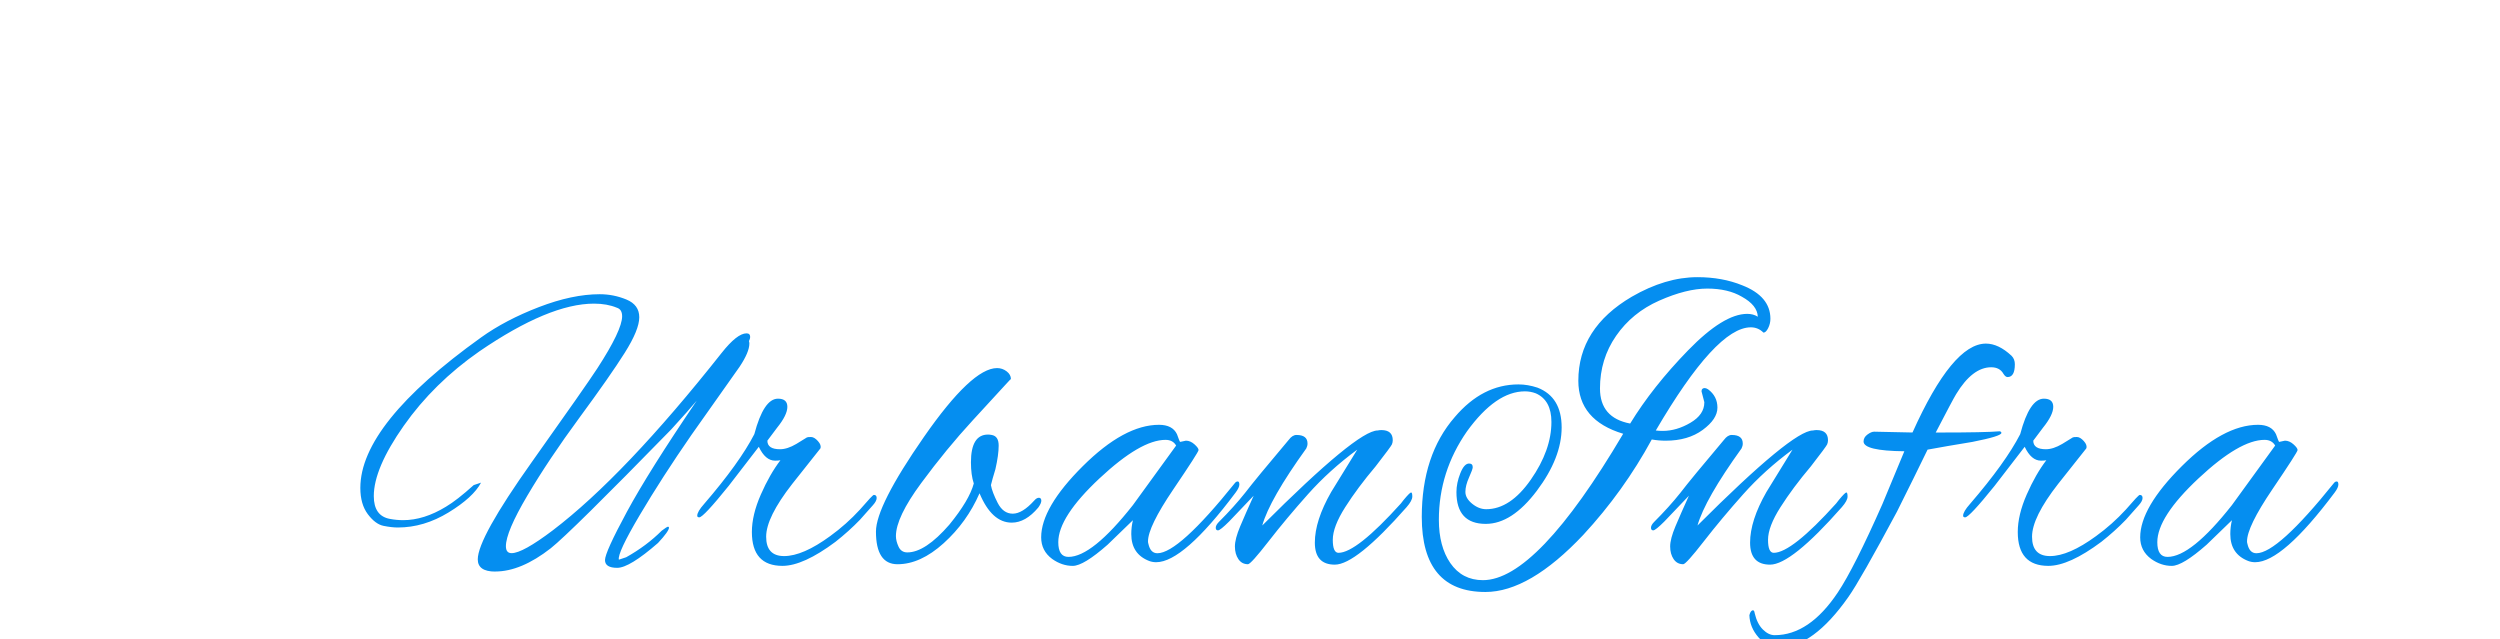
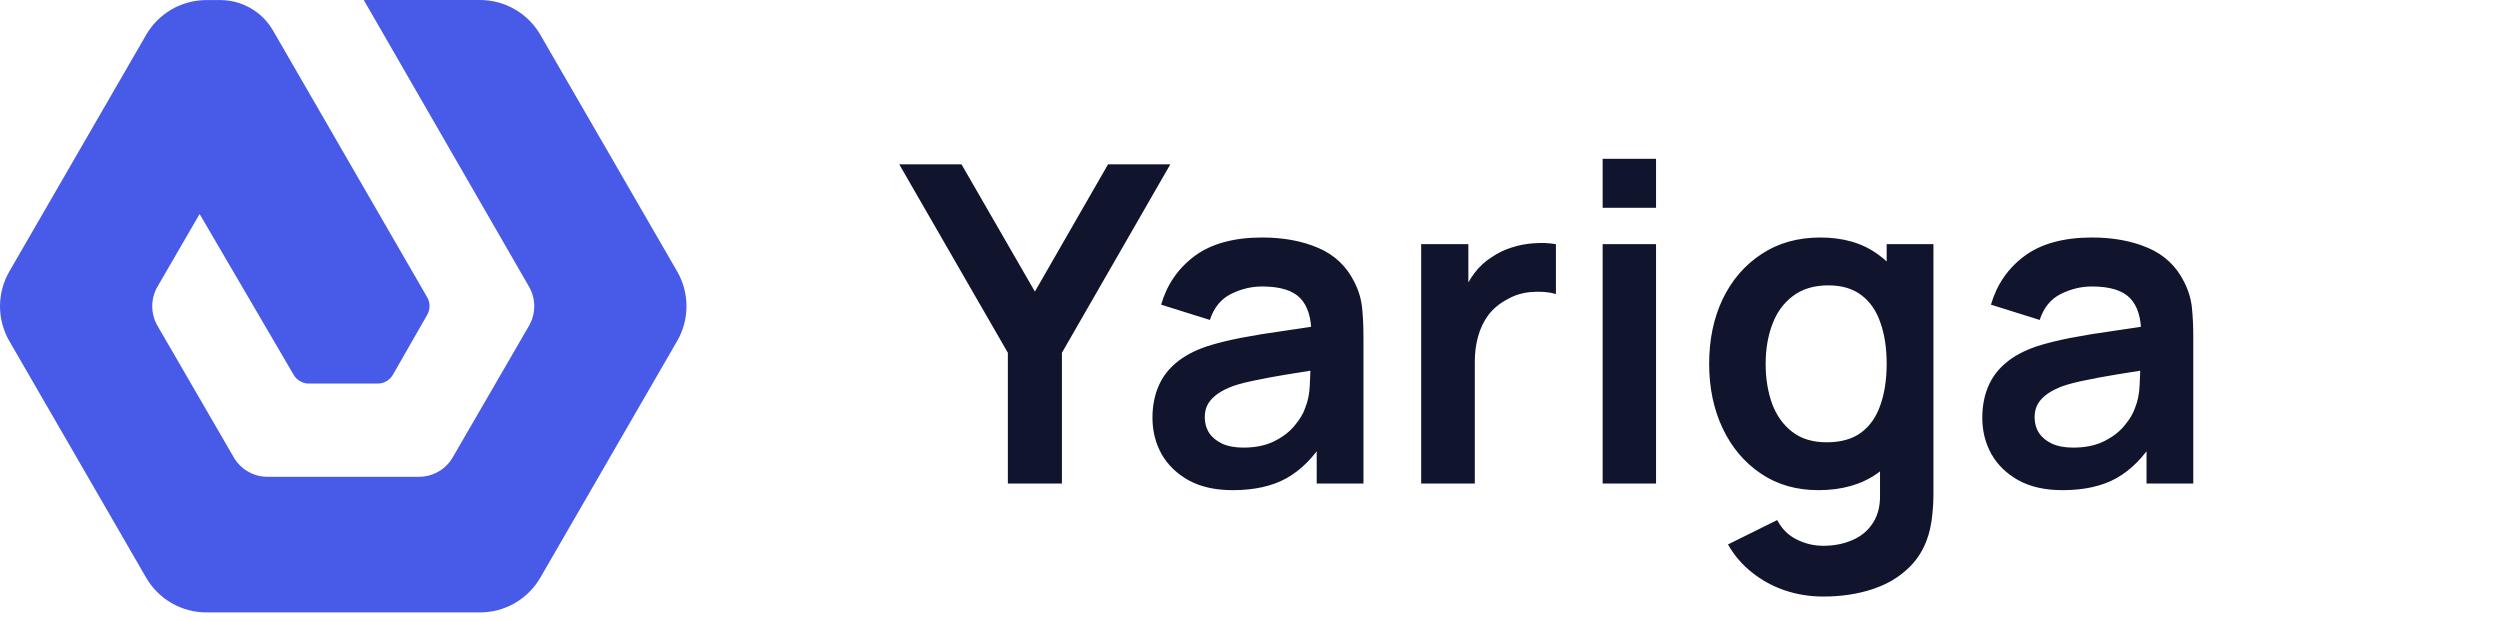
- <svg xmlns="http://www.w3.org/2000/svg" version="1.1" width="141" height="36" style="border: dashed 2px #aaa">
-   <path fill="#" d="" />
-   <path fill="#058ef0" d="M27.935,32.237q-0.989,0-0.989-0.69q0-1.196,3.047-5.486t3.692-5.279q1.403-2.162,1.403-2.944q0-0.391-0.299-0.483q-0.552-0.23-1.288-0.23q-2.53,0-6.463,2.691q-2.576,1.794-4.266,4.197t-1.69,3.967q0,1.127,0.92,1.288q0.368,0.069,0.736,0.069q1.173,0,2.415-0.759q0.621-0.368,1.564-1.219l0.414-0.138q-0.437,0.828-1.829,1.679t-2.864,0.851q-0.345,0-0.805-0.092t-0.885-0.655t-0.425-1.484q0-3.611,6.808-8.487q1.38-0.989,3.266-1.714t3.427-0.725q0.782,0,1.506,0.299t0.725,1t-0.817,2.001t-2.553,3.657t-2.944,4.404t-1.208,2.852q0,0.391,0.322,0.391q0.621,0,2.323-1.288q4.048-3.082,9.522-10.005q0.874-1.104,1.403-1.104q0.207,0,0.207,0.207q0,0.092-0.069,0.23q0.023,0.069,0.023,0.138q0,0.483-0.552,1.311l-2.714,3.841q-1.656,2.392-2.921,4.531t-1.173,2.507l0.414-0.138q1.15-0.644,2.001-1.495q0.299-0.23,0.368-0.23l0.046,0.046q0,0.207-0.621,0.874q-1.61,1.403-2.3,1.403t-0.69-0.437t1.23-2.714t3.945-6.279q-0.46,0.552-1.449,1.633q-5.658,5.796-6.785,6.693q-1.679,1.311-3.128,1.311z M44.131,31.915q-1.725,0-1.725-1.909q0-0.966,0.506-2.116t1.104-1.932q-0.115,0.023-0.299,0.023q-0.552,0-0.92-0.782l-1.702,2.208q-1.426,1.771-1.656,1.771q-0.115,0-0.115-0.092q0-0.23,0.391-0.667q2.001-2.323,2.829-3.933q0.529-2.001,1.334-2.001q0.529,0,0.529,0.46t-0.575,1.173l-0.552,0.736q0,0.483,0.713,0.483q0.414,0,0.92-0.299l0.598-0.368q0.046-0.023,0.23-0.023t0.391,0.23t0.138,0.414l-1.587,2.001q-1.472,1.886-1.472,2.978t1.012,1.093q1.058,0,2.599-1.127q0.92-0.667,1.679-1.495q0.713-0.828,0.782-0.828q0.161,0,0.161,0.172t-0.207,0.403l-0.736,0.828q-0.621,0.644-1.38,1.242q-1.817,1.357-2.99,1.357z M54.761,26.073q0-1.564,0.966-1.564q0.092,0,0.207,0.023q0.391,0.069,0.391,0.598t-0.184,1.334q-0.184,0.598-0.253,0.897q0.069,0.391,0.38,1t0.851,0.61t1.208-0.736q0.138-0.161,0.265-0.161t0.138,0.149t-0.172,0.403q-0.713,0.851-1.495,0.851q-1.127,0-1.817-1.656q-0.713,1.633-2.024,2.817t-2.599,1.185q-1.219,0-1.219-1.84q0-1.449,2.703-5.336t4.128-3.887q0.299,0,0.54,0.184t0.241,0.437q0-0.023-0.334,0.345t-1.817,1.978t-2.909,3.542t-1.426,2.99q0,0.276,0.149,0.598t0.494,0.322q1.012,0,2.369-1.564q1.127-1.38,1.38-2.323q-0.161-0.483-0.161-1.196z M66.564,24.923l0.322-0.069q0.253,0,0.483,0.207t0.23,0.322t-1.426,2.22t-1.426,2.933q0,0.069,0.023,0.138q0.115,0.529,0.506,0.529q1.196,0,4.37-3.956q0.069-0.092,0.161-0.092t0.092,0.172t-0.207,0.449q-2.944,3.933-4.485,3.933q-0.207,0-0.391-0.069q-1.012-0.391-1.012-1.518q0-0.391,0.092-0.782l-1.426,1.38q-1.357,1.196-1.966,1.196t-1.161-0.391q-0.621-0.46-0.621-1.219q0-1.679,2.346-4.013t4.301-2.334q0.759,0,1.012,0.529q0.069,0.184,0.115,0.31t0.069,0.127z M59.687,30.581q0,0.828,0.575,0.828q1.334,0,3.634-2.921l2.438-3.358q-0.184-0.322-0.598-0.322q-1.403,0-3.726,2.174t-2.323,3.599z M73.123,24.532q0.621,0,0.621,0.483q0,0.138-0.069,0.276q-2.07,2.875-2.484,4.347q5.359-5.359,6.509-5.359q0.115-0.023,0.207-0.023q0.644,0,0.644,0.575q0,0.115-0.046,0.23t-0.92,1.242q-1.012,1.196-1.714,2.3t-0.702,1.84t0.322,0.736q1.012,0,3.519-2.783q0.046-0.046,0.161-0.207q0.345-0.414,0.414-0.414t0.069,0.23t-0.322,0.598q-2.852,3.243-4.048,3.243q-1.127,0-1.127-1.242t0.92-2.852l1.472-2.392q-1.564,1.15-2.783,2.518t-2.22,2.656t-1.161,1.288q-0.345,0-0.54-0.287t-0.196-0.713t0.299-1.139t0.759-1.725l-1.38,1.449q-0.506,0.506-0.632,0.506t-0.127-0.149t0.184-0.334q0.851-0.851,1.472-1.633q0.598-0.782,2.461-2.99q0.207-0.276,0.437-0.276z M96.127,22.692l-0.161-0.621q0-0.184,0.184-0.184q0.069,0,0.184,0.069q0.529,0.391,0.529,1.035t-0.828,1.254t-2.093,0.61q-0.391,0-0.782-0.069q-1.587,2.921-3.864,5.382q-3.036,3.22-5.52,3.22q-3.588,0-3.588-4.232q0-3.496,1.863-5.635q1.564-1.84,3.588-1.84q0.529,0,1.081,0.184q1.357,0.529,1.357,2.243t-1.403,3.576t-2.875,1.863q-1.656,0-1.656-1.794q0-0.506,0.218-1.058t0.494-0.552q0.207,0,0.207,0.207q0,0.115-0.207,0.575t-0.207,0.817t0.38,0.667t0.793,0.31q1.357,0,2.518-1.667t1.161-3.255q0-1.219-0.874-1.61q-0.299-0.115-0.621-0.115q-1.633,0-3.266,2.254q-1.587,2.277-1.587,4.991q0,1.495,0.644,2.438q0.667,0.966,1.84,0.966q3.036,0,7.912-8.257q-2.53-0.759-2.53-2.99q0-2.967,3.013-4.738q1.909-1.104,3.703-1.104q1.403,0,2.53,0.46q1.587,0.621,1.587,1.886q0,0.276-0.127,0.529t-0.265,0.253q-0.299-0.299-0.713-0.299q-1.955,0-5.359,5.819q0.184,0.023,0.391,0.023q0.782,0,1.564-0.46t0.782-1.15z M93.585,16.953q-1.53,0.678-2.438,1.99t-0.908,2.967t1.702,1.978q1.265-2.07,3.266-4.128t3.335-2.058q0.345,0,0.598,0.161q-0.023-0.644-0.897-1.127q-0.782-0.46-1.955-0.46t-2.703,0.678z M97.671,24.532q0.621,0,0.621,0.483q0,0.138-0.069,0.276q-2.07,2.875-2.484,4.347q5.359-5.359,6.509-5.359q0.115-0.023,0.207-0.023q0.644,0,0.644,0.575q0,0.115-0.046,0.23t-0.92,1.242q-1.012,1.196-1.714,2.3t-0.702,1.84t0.322,0.736q1.012,0,3.519-2.783q0.046-0.046,0.161-0.207q0.345-0.414,0.414-0.414t0.069,0.23t-0.322,0.598q-2.852,3.243-4.048,3.243q-1.127,0-1.127-1.242t0.92-2.852l1.472-2.392q-1.564,1.15-2.783,2.518t-2.22,2.656t-1.161,1.288q-0.345,0-0.54-0.287t-0.196-0.713t0.299-1.139t0.759-1.725l-1.38,1.449q-0.506,0.506-0.632,0.506t-0.127-0.149t0.184-0.334q0.851-0.851,1.472-1.633q0.598-0.782,2.461-2.99q0.207-0.276,0.437-0.276z M113.637,20.553q0,0.713-0.414,0.713q-0.115,0-0.23-0.184q-0.207-0.368-0.69-0.368q-1.058,0-1.978,1.518q-0.184,0.299-1.15,2.162l0.276,0q2.507,0,3.335-0.069q0.092,0.023,0.092,0.092q0,0.184-1.633,0.506q-1.541,0.253-2.53,0.437q-0.713,1.472-1.725,3.496q-2.07,3.864-2.737,4.807q-2.001,2.852-3.91,2.852q-0.667,0-1.161-0.564t-0.517-1.254q0.069-0.276,0.207-0.276q0.069,0,0.092,0.161q0.138,0.598,0.46,0.92t0.667,0.322q1.955,0,3.565-2.415q0.92-1.38,2.507-4.968l1.242-2.99q-2.3-0.023-2.3-0.552q0-0.23,0.218-0.391t0.38-0.161l2.162,0.046q2.254-5.014,4.14-5.014q0.713,0,1.449,0.69q0.184,0.184,0.184,0.483z M115.527,31.915q-1.725,0-1.725-1.909q0-0.966,0.506-2.116t1.104-1.932q-0.115,0.023-0.299,0.023q-0.552,0-0.92-0.782l-1.702,2.208q-1.426,1.771-1.656,1.771q-0.115,0-0.115-0.092q0-0.23,0.391-0.667q2.001-2.323,2.829-3.933q0.529-2.001,1.334-2.001q0.529,0,0.529,0.46t-0.575,1.173l-0.552,0.736q0,0.483,0.713,0.483q0.414,0,0.92-0.299l0.598-0.368q0.046-0.023,0.23-0.023t0.391,0.23t0.138,0.414l-1.587,2.001q-1.472,1.886-1.472,2.978t1.012,1.093q1.058,0,2.599-1.127q0.92-0.667,1.679-1.495q0.713-0.828,0.782-0.828q0.161,0,0.161,0.172t-0.207,0.403l-0.736,0.828q-0.621,0.644-1.38,1.242q-1.817,1.357-2.99,1.357z M128.549,24.923l0.322-0.069q0.253,0,0.483,0.207t0.23,0.322t-1.426,2.22t-1.426,2.933q0,0.069,0.023,0.138q0.115,0.529,0.506,0.529q1.196,0,4.37-3.956q0.069-0.092,0.161-0.092t0.092,0.172t-0.207,0.449q-2.944,3.933-4.485,3.933q-0.207,0-0.391-0.069q-1.012-0.391-1.012-1.518q0-0.391,0.092-0.782l-1.426,1.38q-1.357,1.196-1.966,1.196t-1.161-0.391q-0.621-0.46-0.621-1.219q0-1.679,2.346-4.013t4.301-2.334q0.759,0,1.012,0.529q0.069,0.184,0.115,0.31t0.069,0.127z M121.672,30.581q0,0.828,0.575,0.828q1.334,0,3.634-2.921l2.438-3.358q-0.184-0.322-0.598-0.322q-1.403,0-3.726,2.174t-2.323,3.599z" />
+ <svg xmlns="http://www.w3.org/2000/svg" width="141" height="35" viewBox="0 0 141 35" fill="none">
+   <path d="M29.84 16.174C30.031 16.508 30.132 16.886 30.132 17.27C30.132 17.654 30.031 18.032 29.84 18.366L25.531 25.799C25.338 26.131 25.062 26.406 24.73 26.598C24.398 26.789 24.021 26.89 23.637 26.891L15.066 26.891C14.685 26.888 14.311 26.785 13.982 26.594C13.652 26.403 13.378 26.128 13.187 25.799L8.878 18.366C8.687 18.032 8.586 17.654 8.586 17.27C8.586 16.886 8.687 16.508 8.878 16.174L11.258 12.07L16.555 21.128C16.642 21.282 16.769 21.411 16.923 21.5C17.077 21.589 17.252 21.635 17.43 21.633L21.288 21.633C21.466 21.635 21.641 21.589 21.795 21.5C21.949 21.411 22.076 21.282 22.163 21.128L24.092 17.76C24.18 17.609 24.226 17.437 24.226 17.262C24.226 17.088 24.18 16.916 24.092 16.765L15.397 1.72C15.096 1.199 14.662 0.765 14.14 0.464C13.618 0.163 13.026 0.004 12.423 0.004L11.644 0.004C10.954 0.004 10.277 0.185 9.68 0.53C9.082 0.874 8.586 1.37 8.242 1.967L0.527 15.31C0.182 15.907 -7.84862e-07 16.584 -7.54727e-07 17.274C-7.24593e-07 17.963 0.182 18.64 0.527 19.237L8.242 32.58C8.587 33.177 9.083 33.672 9.68 34.016C10.278 34.36 10.955 34.541 11.644 34.54L27.074 34.54C27.764 34.54 28.441 34.359 29.038 34.014C29.636 33.67 30.131 33.174 30.476 32.577L38.191 19.233C38.536 18.637 38.718 17.959 38.718 17.27C38.718 16.581 38.536 15.903 38.191 15.306L30.476 1.963C30.131 1.366 29.636 0.87 29.038 0.526C28.441 0.181 27.764 -0 27.074 3.09408e-06L20.516 3.38073e-06L29.84 16.174Z" fill="#475BE8" />
+   <path d="M56.843 27.27V19.895L50.718 9.27H54.23L58.368 16.445L62.493 9.27H66.005L59.893 19.895V27.27H56.843ZM69.524 27.645C68.549 27.645 67.724 27.462 67.049 27.095C66.374 26.72 65.862 26.224 65.512 25.608C65.17 24.991 64.999 24.312 64.999 23.57C64.999 22.92 65.108 22.337 65.324 21.82C65.541 21.295 65.874 20.845 66.324 20.47C66.774 20.087 67.358 19.774 68.074 19.532C68.616 19.358 69.249 19.199 69.974 19.058C70.708 18.916 71.499 18.787 72.349 18.67C73.208 18.545 74.103 18.412 75.037 18.27L73.962 18.883C73.97 17.949 73.762 17.262 73.337 16.82C72.912 16.378 72.195 16.157 71.187 16.157C70.578 16.157 69.991 16.299 69.424 16.582C68.858 16.866 68.462 17.353 68.237 18.045L65.487 17.183C65.82 16.041 66.453 15.124 67.387 14.432C68.328 13.741 69.595 13.395 71.187 13.395C72.387 13.395 73.441 13.591 74.349 13.982C75.266 14.374 75.945 15.016 76.387 15.908C76.628 16.383 76.774 16.87 76.824 17.37C76.874 17.862 76.899 18.399 76.899 18.983V27.27H74.262V24.345L74.699 24.82C74.091 25.795 73.378 26.512 72.562 26.97C71.753 27.42 70.741 27.645 69.524 27.645ZM70.124 25.245C70.808 25.245 71.391 25.124 71.874 24.883C72.358 24.641 72.741 24.345 73.024 23.995C73.316 23.645 73.512 23.316 73.612 23.008C73.77 22.624 73.858 22.187 73.874 21.695C73.899 21.195 73.912 20.791 73.912 20.483L74.837 20.758C73.928 20.899 73.149 21.024 72.499 21.133C71.849 21.241 71.291 21.345 70.824 21.445C70.358 21.537 69.945 21.641 69.587 21.758C69.237 21.883 68.941 22.028 68.699 22.195C68.458 22.362 68.27 22.553 68.137 22.77C68.012 22.987 67.949 23.241 67.949 23.532C67.949 23.866 68.033 24.162 68.199 24.42C68.366 24.67 68.608 24.87 68.924 25.02C69.249 25.17 69.649 25.245 70.124 25.245ZM80.154 27.27V13.77H82.816V17.058L82.491 16.633C82.658 16.183 82.879 15.774 83.154 15.408C83.437 15.033 83.774 14.724 84.166 14.482C84.499 14.258 84.866 14.082 85.266 13.957C85.674 13.824 86.091 13.745 86.516 13.72C86.941 13.687 87.354 13.703 87.754 13.77V16.582C87.354 16.466 86.891 16.428 86.366 16.47C85.849 16.512 85.383 16.657 84.966 16.907C84.549 17.133 84.208 17.42 83.941 17.77C83.683 18.12 83.491 18.52 83.366 18.97C83.241 19.412 83.179 19.891 83.179 20.407V27.27H80.154ZM90.389 11.72V8.957H93.401V11.72H90.389ZM90.389 27.27V13.77H93.401V27.27H90.389ZM102.821 33.645C102.071 33.645 101.35 33.528 100.658 33.295C99.975 33.062 99.358 32.724 98.808 32.282C98.258 31.849 97.808 31.324 97.458 30.707L100.233 29.332C100.492 29.824 100.854 30.187 101.321 30.42C101.796 30.662 102.3 30.782 102.833 30.782C103.458 30.782 104.017 30.67 104.508 30.445C105 30.228 105.379 29.903 105.646 29.47C105.921 29.045 106.05 28.512 106.033 27.87V24.032H106.408V13.77H109.046V27.92C109.046 28.262 109.029 28.587 108.996 28.895C108.971 29.212 108.925 29.52 108.858 29.82C108.658 30.695 108.275 31.412 107.708 31.97C107.142 32.537 106.437 32.958 105.596 33.233C104.762 33.508 103.837 33.645 102.821 33.645ZM102.558 27.645C101.317 27.645 100.233 27.332 99.308 26.707C98.383 26.082 97.667 25.233 97.158 24.157C96.65 23.082 96.396 21.87 96.396 20.52C96.396 19.153 96.65 17.937 97.158 16.87C97.675 15.795 98.404 14.949 99.346 14.332C100.287 13.707 101.396 13.395 102.671 13.395C103.954 13.395 105.029 13.707 105.896 14.332C106.771 14.949 107.433 15.795 107.883 16.87C108.333 17.945 108.558 19.162 108.558 20.52C108.558 21.862 108.333 23.074 107.883 24.157C107.433 25.233 106.762 26.082 105.871 26.707C104.979 27.332 103.875 27.645 102.558 27.645ZM103.021 24.945C103.829 24.945 104.479 24.762 104.971 24.395C105.471 24.02 105.833 23.499 106.058 22.832C106.292 22.166 106.408 21.395 106.408 20.52C106.408 19.637 106.292 18.866 106.058 18.207C105.833 17.541 105.479 17.024 104.996 16.657C104.512 16.282 103.887 16.095 103.121 16.095C102.312 16.095 101.646 16.295 101.121 16.695C100.596 17.087 100.208 17.62 99.958 18.295C99.708 18.962 99.583 19.703 99.583 20.52C99.583 21.345 99.704 22.095 99.946 22.77C100.196 23.437 100.575 23.966 101.083 24.358C101.592 24.749 102.237 24.945 103.021 24.945ZM116.326 27.645C115.351 27.645 114.526 27.462 113.851 27.095C113.176 26.72 112.664 26.224 112.314 25.608C111.972 24.991 111.801 24.312 111.801 23.57C111.801 22.92 111.909 22.337 112.126 21.82C112.343 21.295 112.676 20.845 113.126 20.47C113.576 20.087 114.159 19.774 114.876 19.532C115.418 19.358 116.051 19.199 116.776 19.058C117.509 18.916 118.301 18.787 119.151 18.67C120.009 18.545 120.905 18.412 121.839 18.27L120.764 18.883C120.772 17.949 120.564 17.262 120.139 16.82C119.714 16.378 118.997 16.157 117.989 16.157C117.38 16.157 116.793 16.299 116.226 16.582C115.659 16.866 115.264 17.353 115.039 18.045L112.289 17.183C112.622 16.041 113.255 15.124 114.189 14.432C115.13 13.741 116.397 13.395 117.989 13.395C119.189 13.395 120.243 13.591 121.151 13.982C122.068 14.374 122.747 15.016 123.189 15.908C123.43 16.383 123.576 16.87 123.626 17.37C123.676 17.862 123.701 18.399 123.701 18.983V27.27H121.064V24.345L121.501 24.82C120.893 25.795 120.18 26.512 119.364 26.97C118.555 27.42 117.543 27.645 116.326 27.645ZM116.926 25.245C117.609 25.245 118.193 25.124 118.676 24.883C119.159 24.641 119.543 24.345 119.826 23.995C120.118 23.645 120.314 23.316 120.414 23.008C120.572 22.624 120.659 22.187 120.676 21.695C120.701 21.195 120.714 20.791 120.714 20.483L121.639 20.758C120.73 20.899 119.951 21.024 119.301 21.133C118.651 21.241 118.093 21.345 117.626 21.445C117.159 21.537 116.747 21.641 116.389 21.758C116.039 21.883 115.743 22.028 115.501 22.195C115.259 22.362 115.072 22.553 114.939 22.77C114.814 22.987 114.751 23.241 114.751 23.532C114.751 23.866 114.834 24.162 115.001 24.42C115.168 24.67 115.409 24.87 115.726 25.02C116.051 25.17 116.451 25.245 116.926 25.245Z" fill="#11142D" />
</svg>
